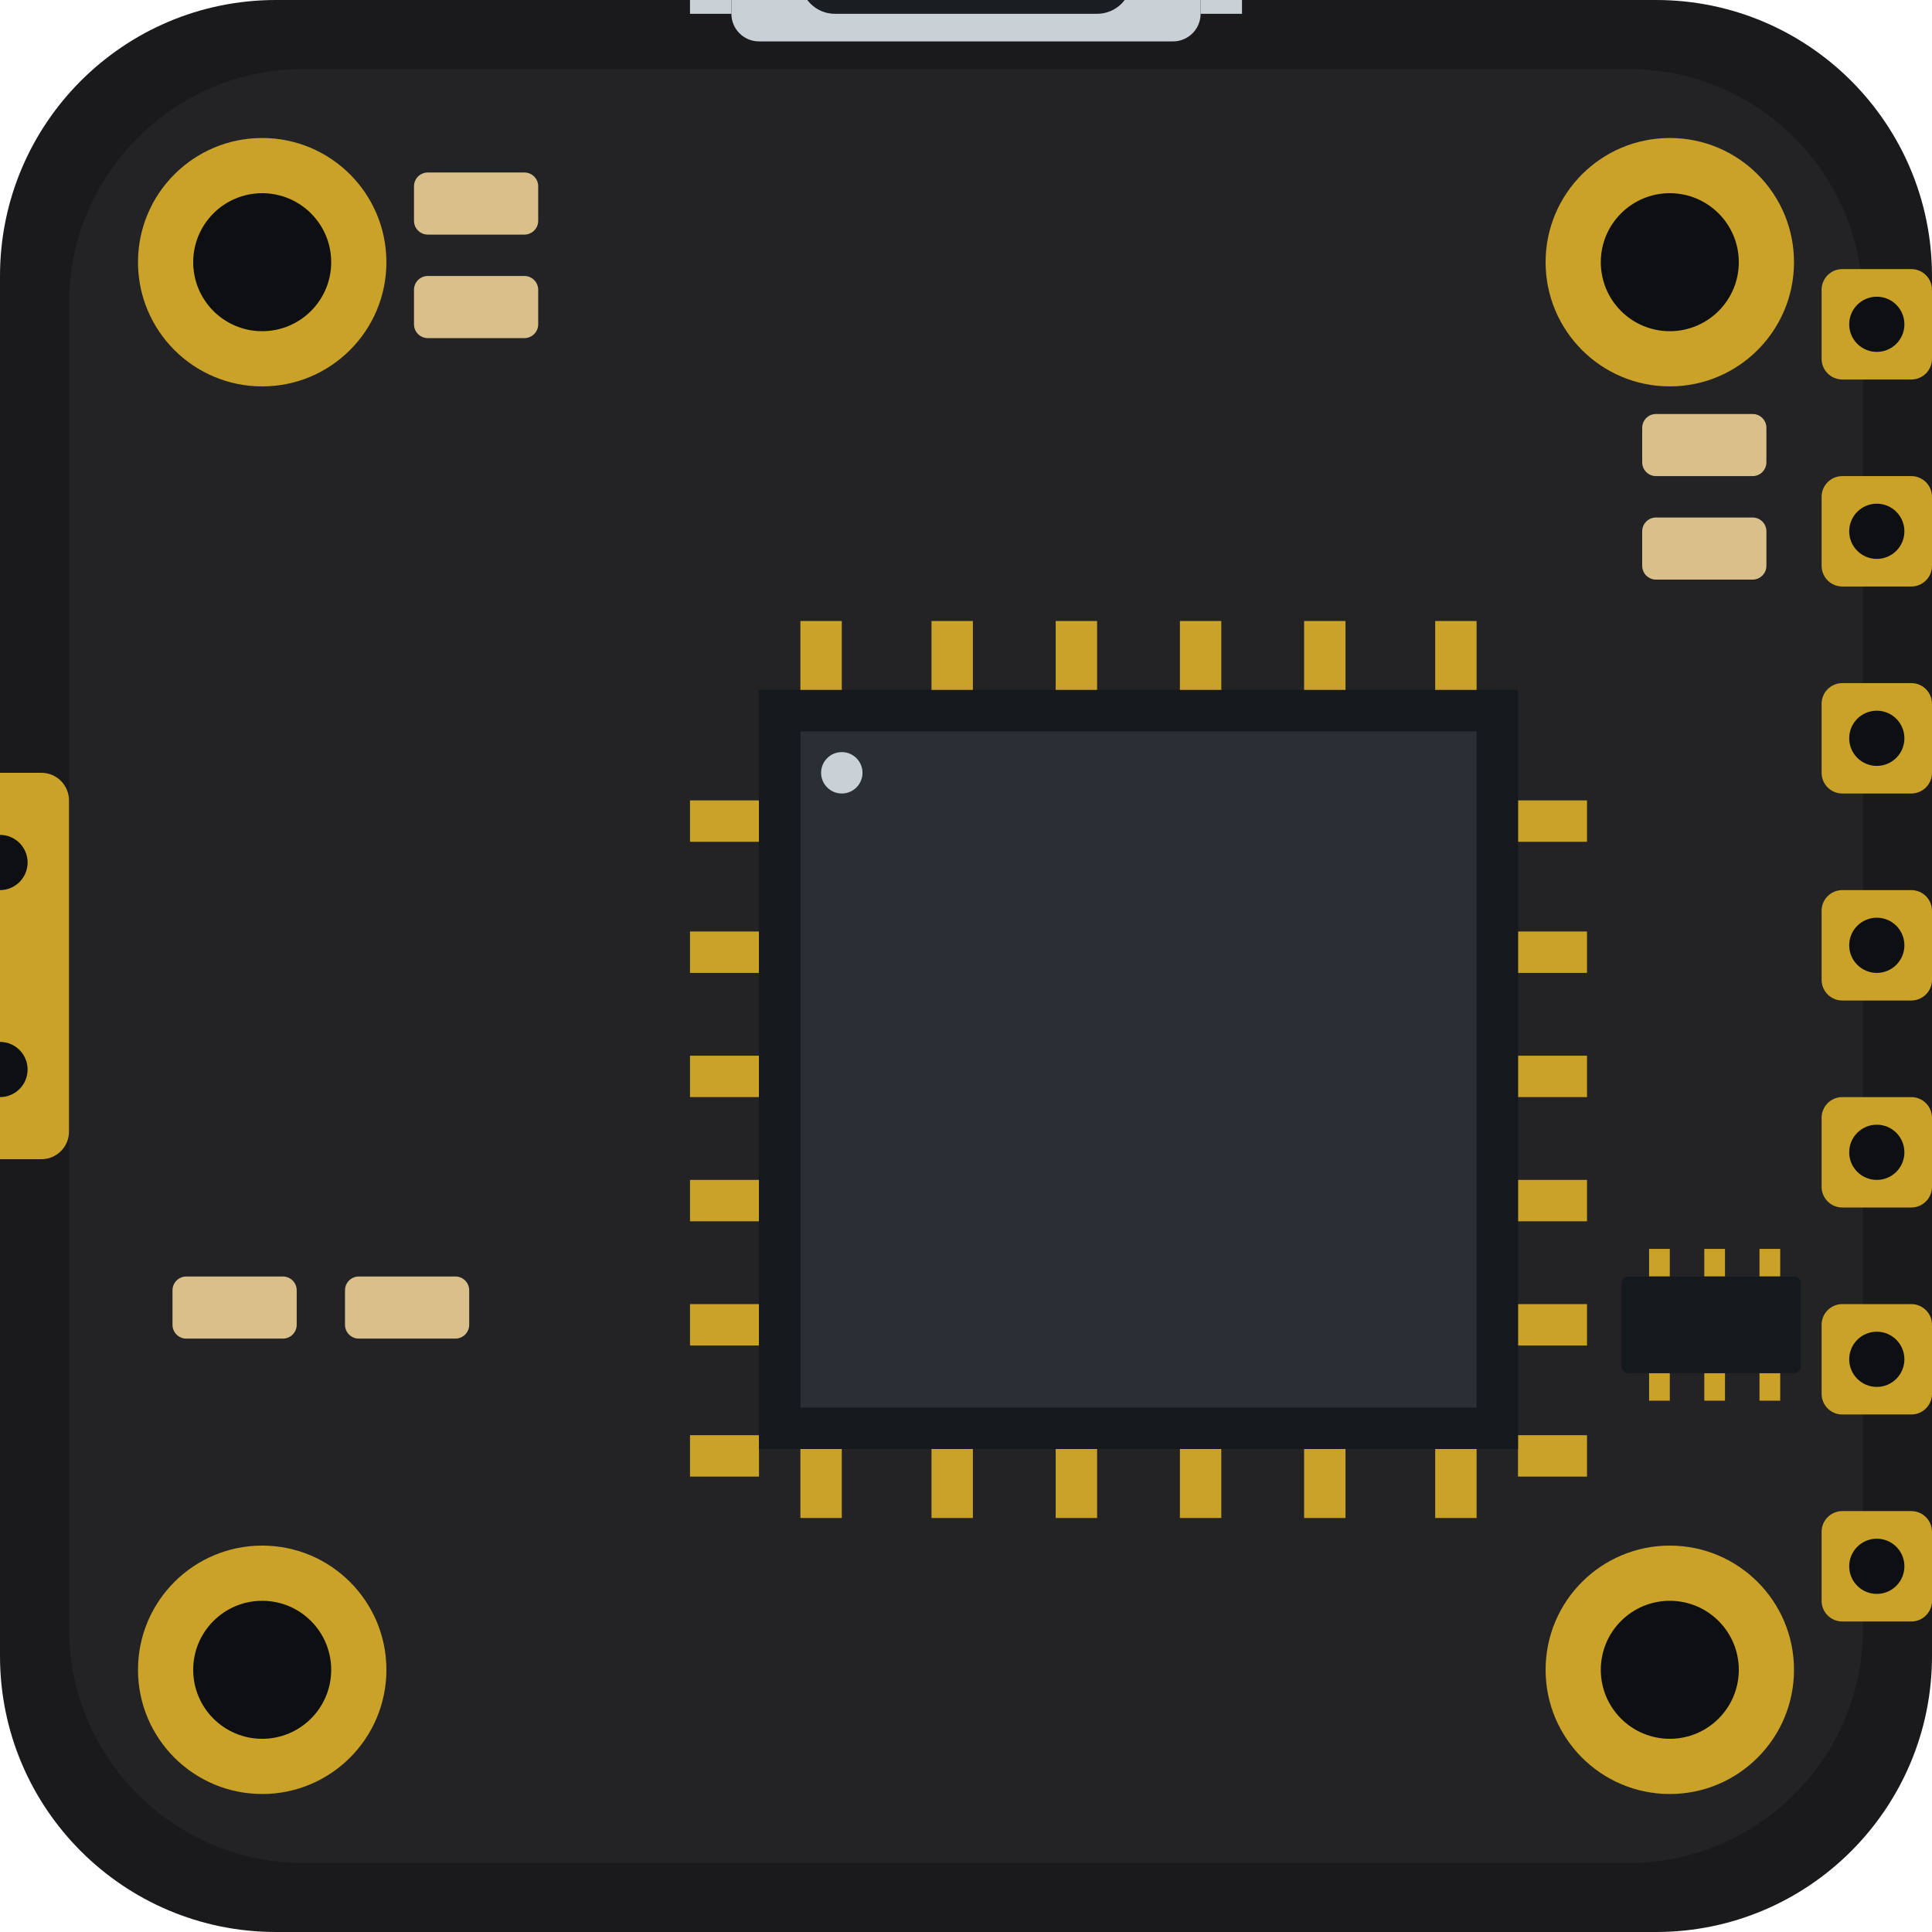
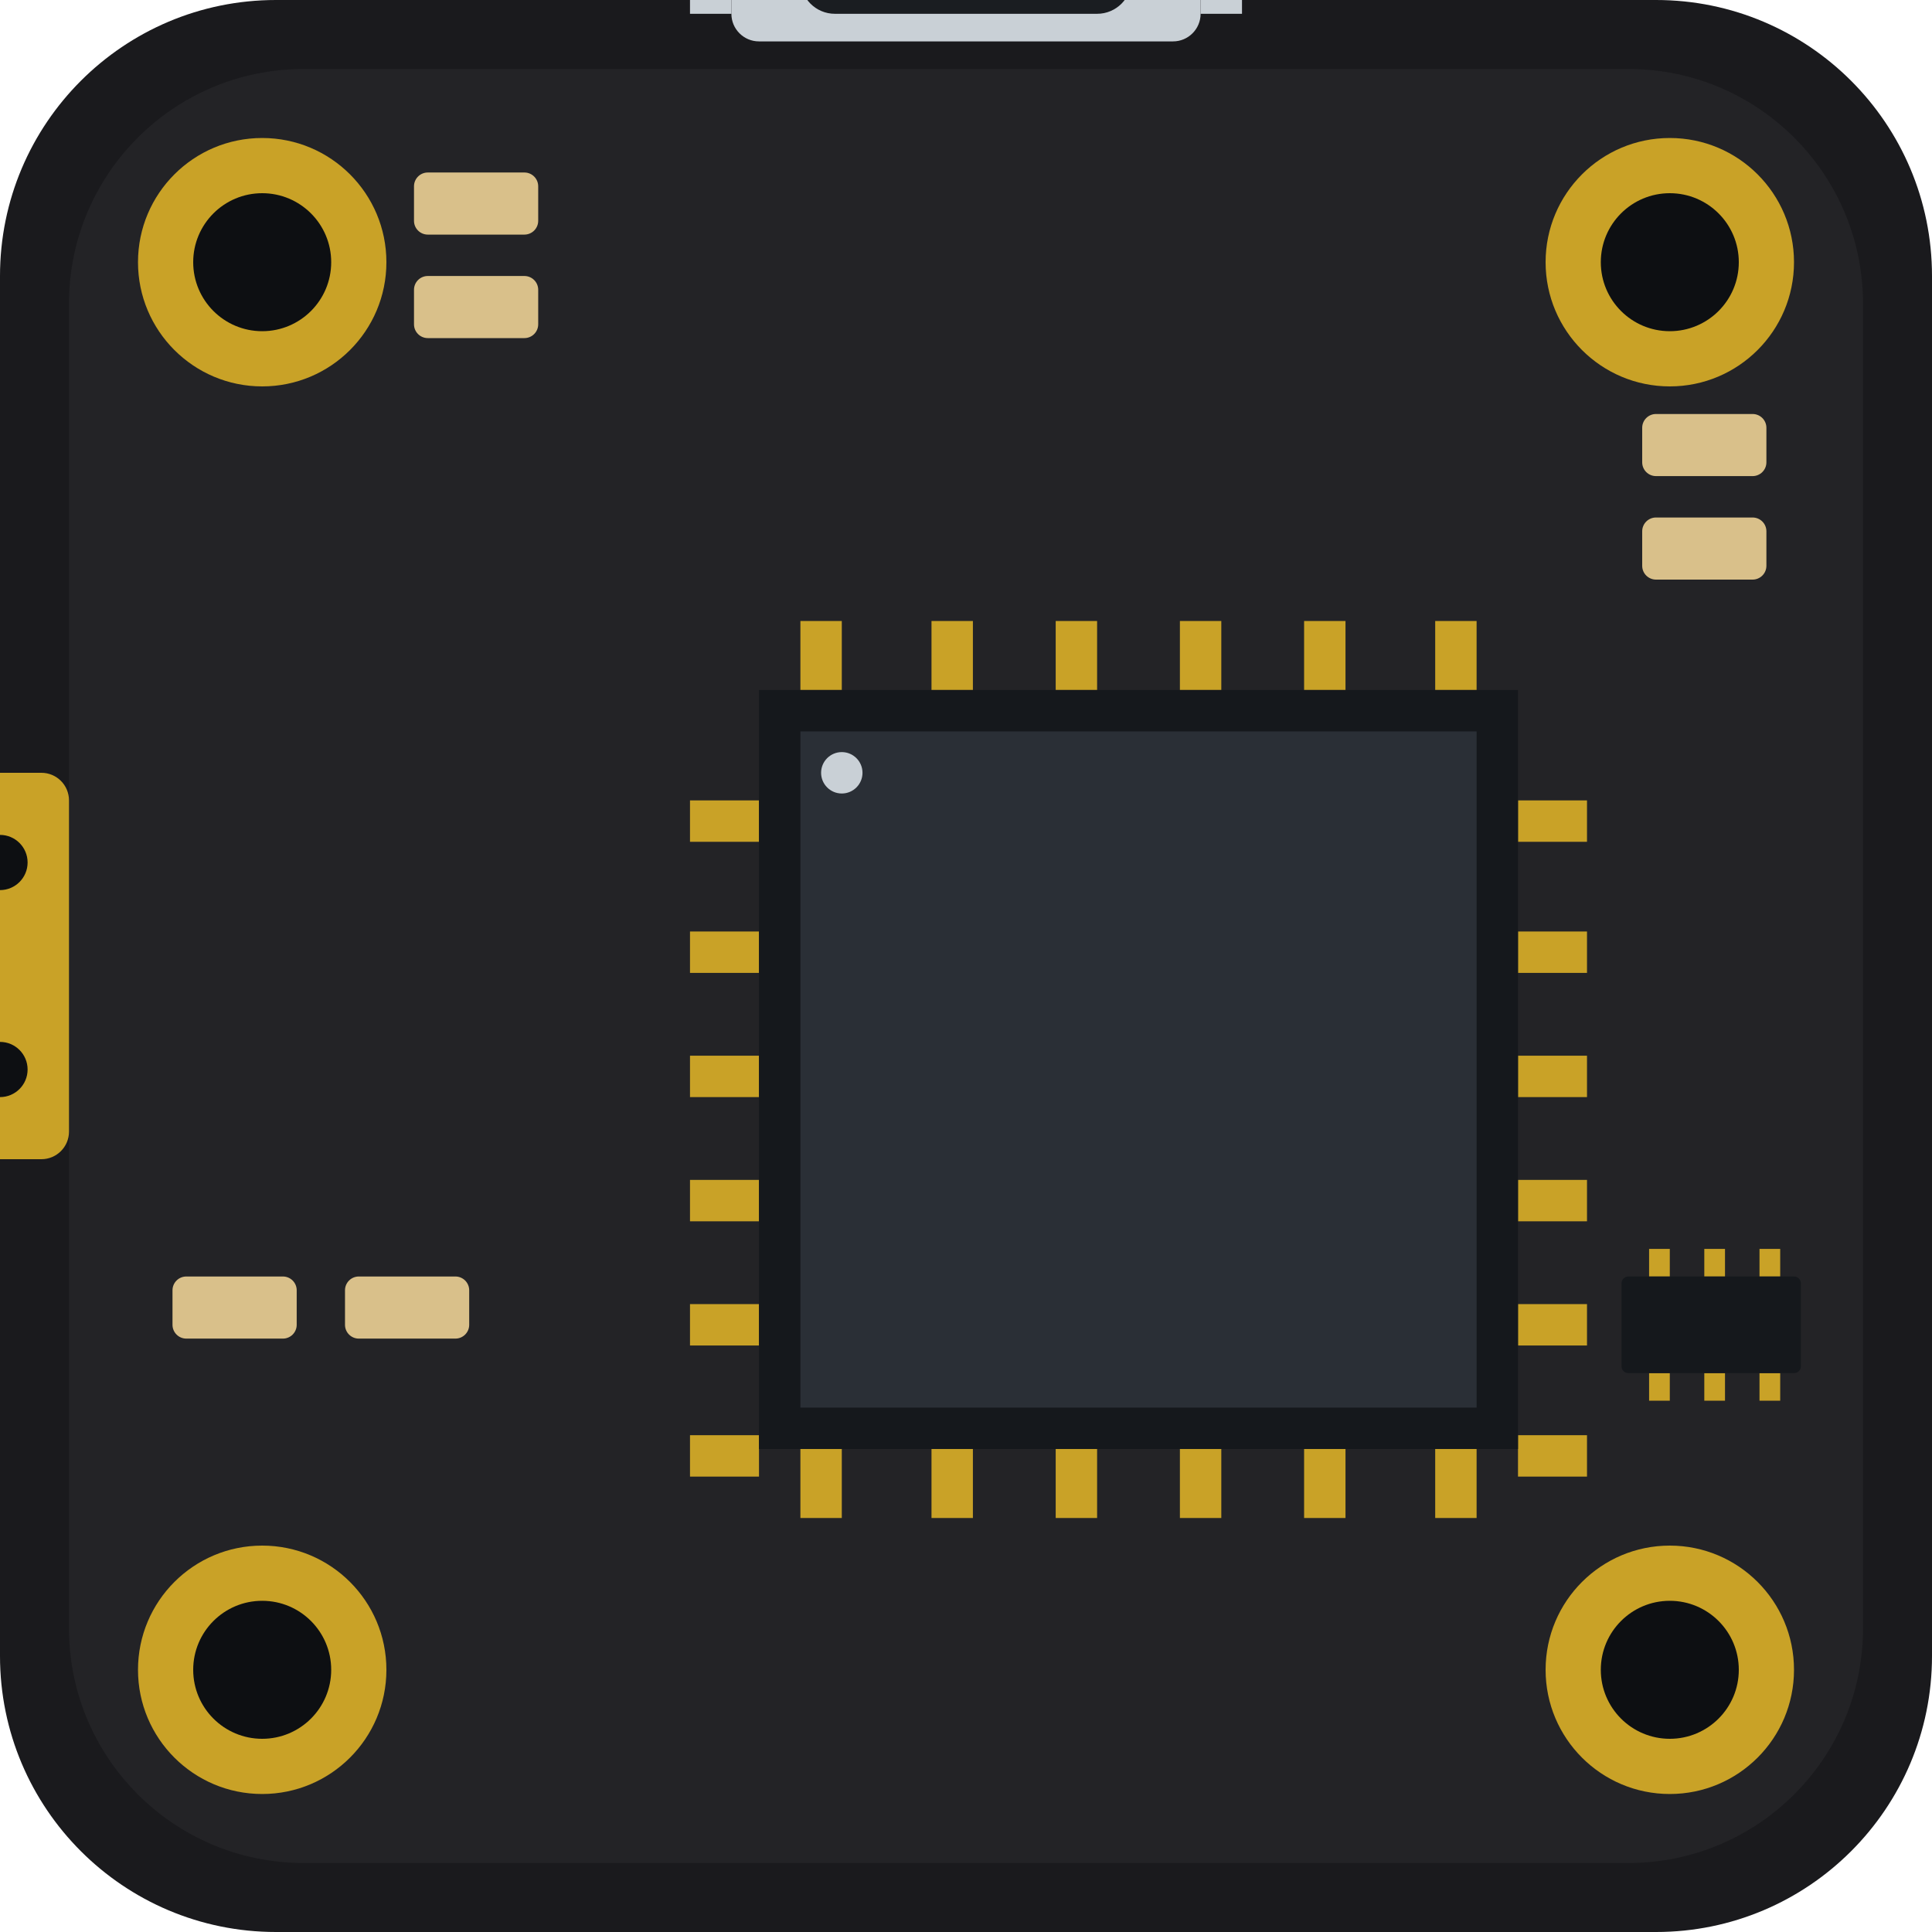
<svg xmlns="http://www.w3.org/2000/svg" width="280" height="280" viewBox="20 20 280 280">
  <rect x="20" y="20" width="280" height="280" rx="40" fill="#1a1a1d" />
  <rect x="30" y="30" width="260" height="260" rx="34" fill="#232326" />
  <g>
    <circle cx="58" cy="58" r="18" fill="#c9a227" />
    <circle cx="262" cy="58" r="18" fill="#c9a227" />
    <circle cx="58" cy="262" r="18" fill="#c9a227" />
    <circle cx="262" cy="262" r="18" fill="#c9a227" />
    <circle cx="58" cy="58" r="10" fill="#0d0f12" />
    <circle cx="262" cy="58" r="10" fill="#0d0f12" />
    <circle cx="58" cy="262" r="10" fill="#0d0f12" />
    <circle cx="262" cy="262" r="10" fill="#0d0f12" />
  </g>
  <g fill="#c9a227">
    <rect x="136" y="110" width="6" height="10" />
    <rect x="155" y="110" width="6" height="10" />
    <rect x="173" y="110" width="6" height="10" />
    <rect x="191" y="110" width="6" height="10" />
    <rect x="209" y="110" width="6" height="10" />
    <rect x="228" y="110" width="6" height="10" />
    <rect x="136" y="230" width="6" height="10" />
    <rect x="155" y="230" width="6" height="10" />
    <rect x="173" y="230" width="6" height="10" />
    <rect x="191" y="230" width="6" height="10" />
    <rect x="209" y="230" width="6" height="10" />
    <rect x="228" y="230" width="6" height="10" />
    <rect x="120" y="136" width="10" height="6" />
    <rect x="120" y="155" width="10" height="6" />
    <rect x="120" y="173" width="10" height="6" />
    <rect x="120" y="191" width="10" height="6" />
    <rect x="120" y="209" width="10" height="6" />
    <rect x="120" y="228" width="10" height="6" />
    <rect x="240" y="136" width="10" height="6" />
    <rect x="240" y="155" width="10" height="6" />
    <rect x="240" y="173" width="10" height="6" />
    <rect x="240" y="191" width="10" height="6" />
    <rect x="240" y="209" width="10" height="6" />
    <rect x="240" y="228" width="10" height="6" />
  </g>
  <rect x="130" y="120" width="110" height="110" fill="#15181c" />
  <rect x="136" y="126" width="98" height="98" fill="#2a2f36" />
  <circle cx="142" cy="132" r="3" fill="#c9d0d6" />
  <g fill="#c9a227">
    <rect x="259" y="201" width="3" height="4" />
    <rect x="267" y="201" width="3" height="4" />
    <rect x="275" y="201" width="3" height="4" />
    <rect x="259" y="219" width="3" height="4" />
    <rect x="267" y="219" width="3" height="4" />
    <rect x="275" y="219" width="3" height="4" />
  </g>
  <rect x="255" y="205" width="26" height="14" rx="1" fill="#15181c" />
  <g fill="#d9c08a">
    <rect x="80" y="45" width="18" height="9" rx="2" />
    <rect x="80" y="60" width="18" height="9" rx="2" />
    <rect x="258" y="80" width="18" height="9" rx="2" />
    <rect x="258" y="95" width="18" height="9" rx="2" />
    <rect x="45" y="205" width="18" height="9" rx="2" />
    <rect x="70" y="205" width="18" height="9" rx="2" />
  </g>
  <rect x="120" y="12" width="6" height="10" fill="#c9d0d6" />
  <rect x="194" y="12" width="6" height="10" fill="#c9d0d6" />
  <rect x="126" y="8" width="68" height="18" rx="4" fill="#c9d0d6" />
  <rect x="136" y="12" width="48" height="10" rx="5" fill="#1a1d21" />
  <rect x="10" y="132" width="20" height="56" rx="4" fill="#c9a227" />
  <circle cx="20" cy="145" r="4" fill="#0d0f12" />
  <circle cx="20" cy="175" r="4" fill="#0d0f12" />
-   <g fill="#c9a227">
-     <rect x="284" y="59" width="16" height="16" rx="3" />
-     <rect x="284" y="89" width="16" height="16" rx="3" />
-     <rect x="284" y="119" width="16" height="16" rx="3" />
-     <rect x="284" y="149" width="16" height="16" rx="3" />
-     <rect x="284" y="179" width="16" height="16" rx="3" />
-     <rect x="284" y="209" width="16" height="16" rx="3" />
-     <rect x="284" y="239" width="16" height="16" rx="3" />
-   </g>
-   <g fill="#0d0f12">
-     <circle cx="292" cy="67" r="4" />
-     <circle cx="292" cy="97" r="4" />
-     <circle cx="292" cy="127" r="4" />
-     <circle cx="292" cy="157" r="4" />
-     <circle cx="292" cy="187" r="4" />
-     <circle cx="292" cy="217" r="4" />
-     <circle cx="292" cy="247" r="4" />
-   </g>
</svg>
